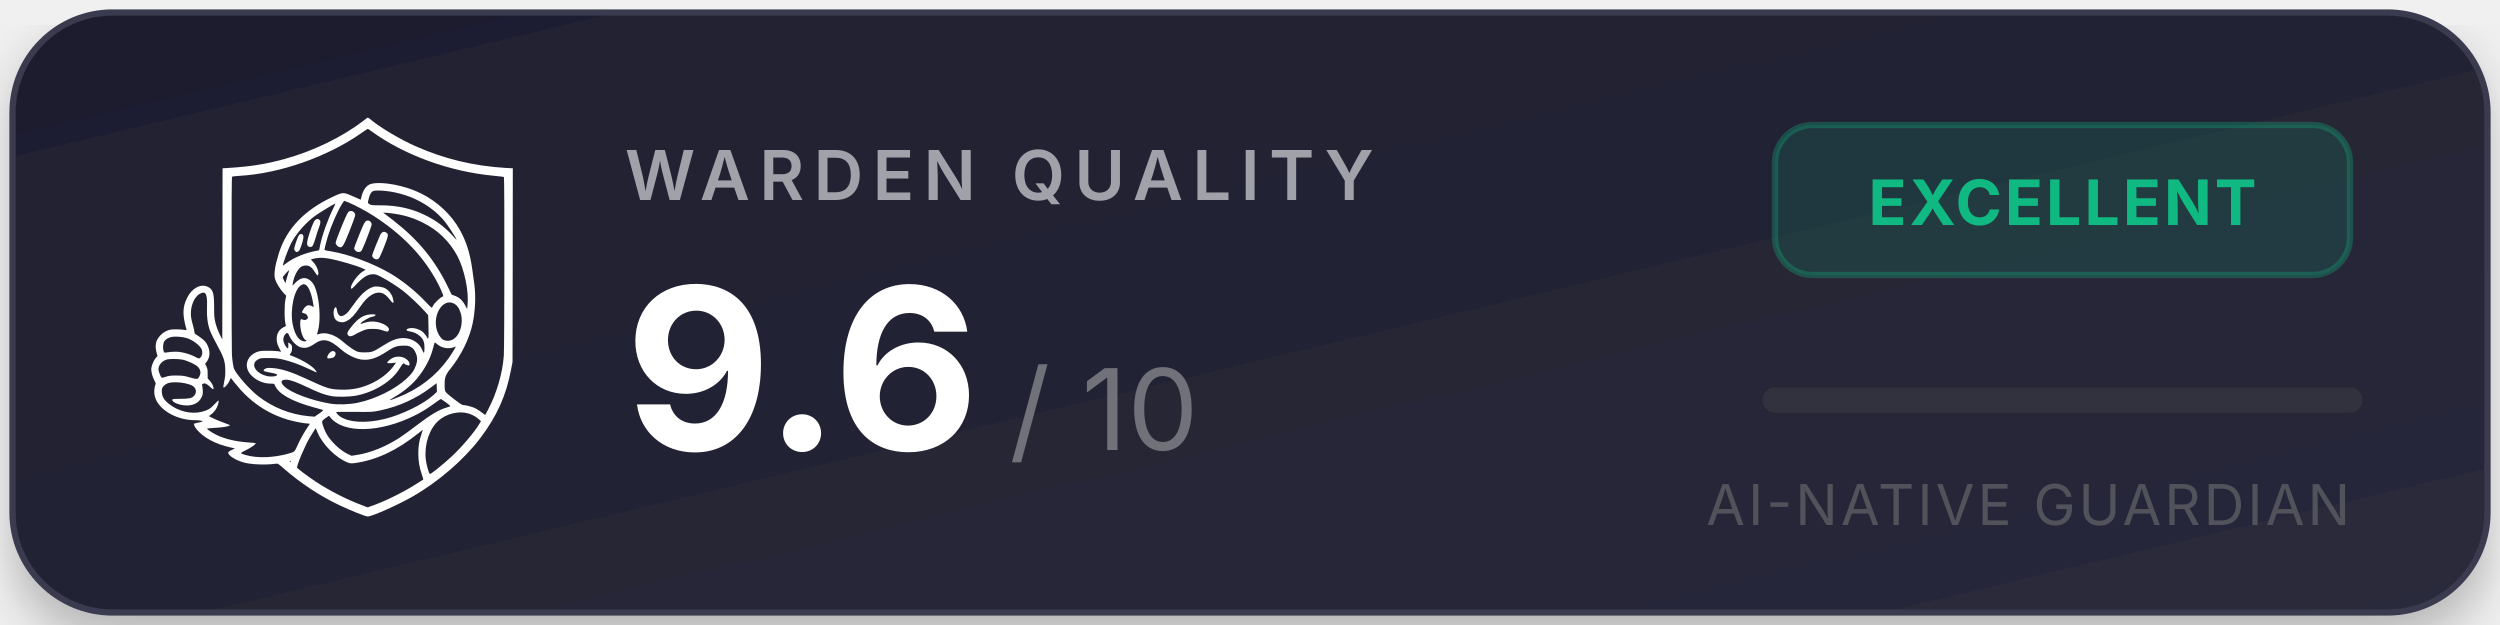
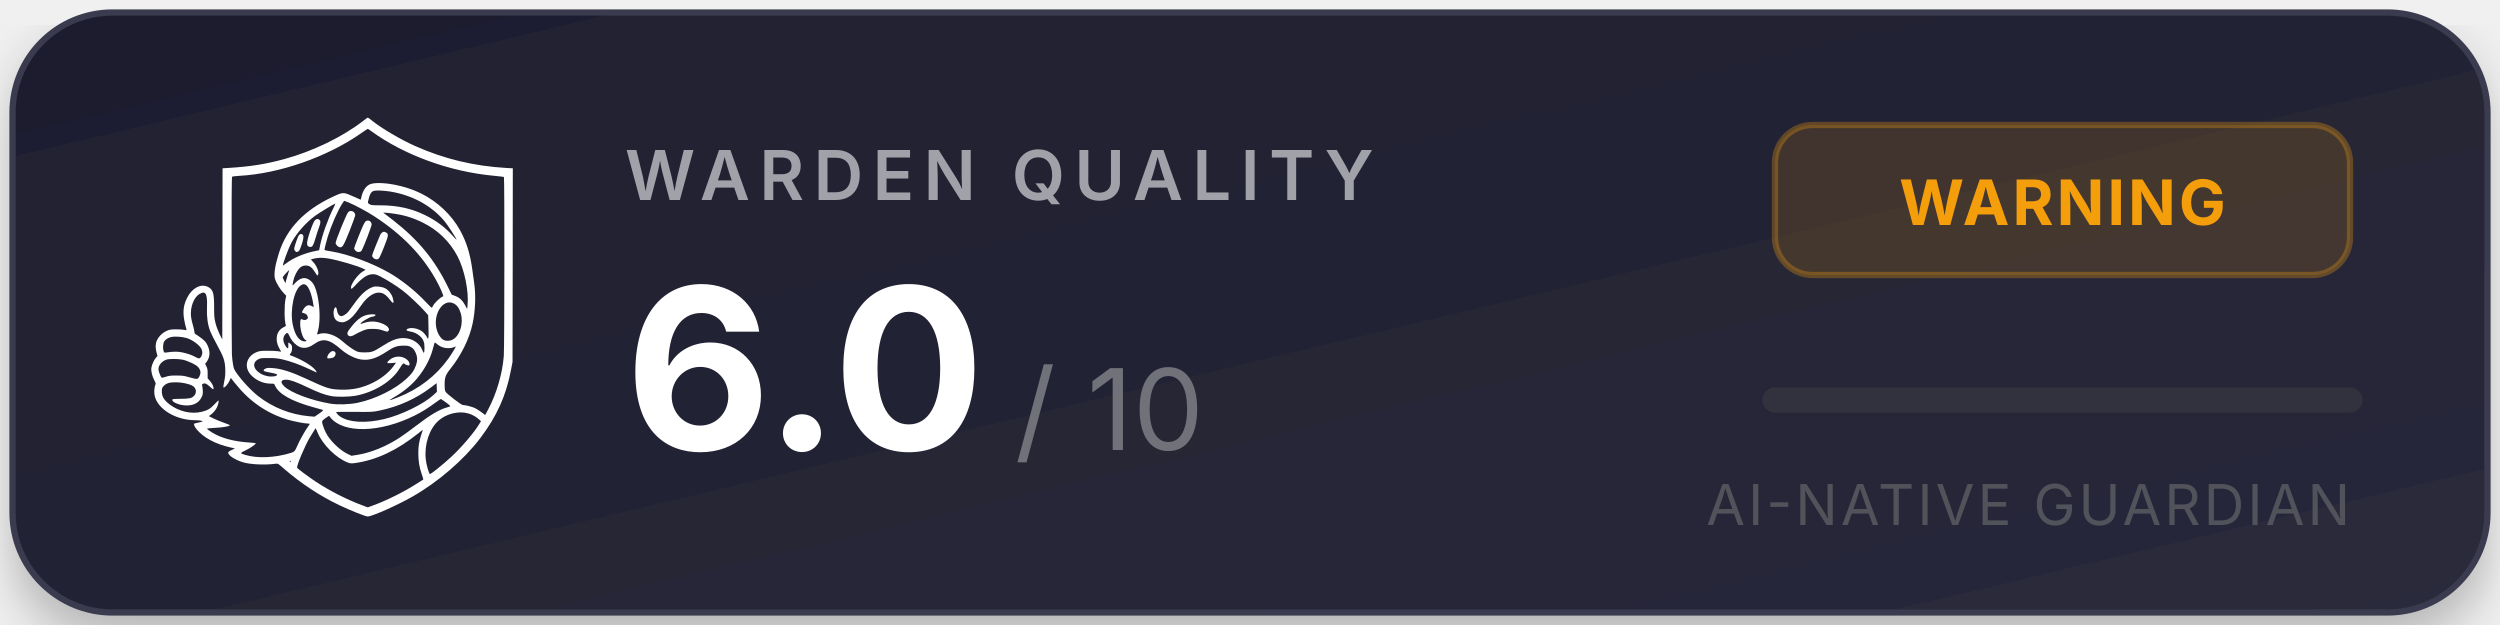
- <svg xmlns="http://www.w3.org/2000/svg" width="400" height="100" viewBox="0 0 400 100" fill="none" data-warden-score="9.6" data-warden-timestamp="1771715582" data-warden-signature="c42913068c0b015b4acca5b08c54ca1a99bceb813f325ea0a72b48a6f2abdcb1">
-   <a href="https://warden.ai/verify?score=9.6&amp;sig=c42913068c0b015b4acca5b08c54ca1a99bceb813f325ea0a72b48a6f2abdcb1&amp;ts=1771715582" target="_blank">
+ <svg xmlns="http://www.w3.org/2000/svg" width="400" height="100" viewBox="0 0 400 100" fill="none" data-warden-score="6.0" data-warden-timestamp="1771929808" data-warden-signature="9935478e187f208fd2923749a2070c1dc4eb279cd1472b875ae623deffe3a384">
+   <a href="https://warden.ai/verify?score=6.0&amp;sig=9935478e187f208fd2923749a2070c1dc4eb279cd1472b875ae623deffe3a384&amp;ts=1771929808" target="_blank">
    <defs>
      <filter id="shadow" x="-10%" y="-10%" width="120%" height="120%">
        <feDropShadow dx="0" dy="4" stdDeviation="4" flood-color="#000" flood-opacity="0.25" />
      </filter>
      <linearGradient id="cardGrad" x1="0" y1="0" x2="1" y2="1">
        <stop offset="0%" stop-color="#1e1e2e" />
        <stop offset="100%" stop-color="#2a2a3c" />
      </linearGradient>
      <linearGradient id="scoreGrad" x1="0" y1="0" x2="1" y2="0">
-         <stop offset="0%" stop-color="#10B981" />
-         <stop offset="100%" stop-color="#059669" />
+         <stop offset="0%" stop-color="#F59E0B" />
+         <stop offset="100%" stop-color="#D97706" />
      </linearGradient>
    </defs>
    <rect x="2" y="2" width="396" height="96" rx="16" fill="url(#cardGrad)" stroke="#3b3b4f" stroke-width="1" filter="url(#shadow)" />
    <g transform="translate(24, 18) scale(0.09)">
      <path fill="#ffffff" d="m378.5 15.3c-36.8 28.4-89.3 53.8-140.1 67.6-33.1 9-60.2 13.3-99.6 15.7l-9.8 0.6-0.2 152.1-0.3 152.2-4.8-9.5c-2.7-5.6-5.7-13.6-7.2-19.5-2.2-8.8-2.5-12.1-2.5-28.6 0-25-1.9-31.3-11.1-35.9-12.3-6.3-28.4 2.1-36.9 19.4-8.2 16.4-8.5 30.2-1.4 55.5 0.7 2.4 0.6 2.4-3.7 1.5-2.4-0.5-9.1-0.9-14.9-0.9-9.4 0.1-11.2 0.4-16.8 2.9-4.2 2-7.9 4.6-11.1 8.2-7.9 8.6-9.7 17-6.5 30l1.7 6.5-2.6 2.7c-3.4 3.5-7.5 12.7-8.3 18.3-0.8 5.7 1.7 15.6 5.5 22.4 2.1 3.8 2.6 5.6 1.9 6.8-1.9 3.5-2.8 13.1-1.7 19.1 4.3 24.2 37 44.5 71.6 44.6 5 0 10.4 0.5 12 1.1 2.7 1.2 2.7 1.2-3.2 2.6-3.3 0.8-7.1 1.6-8.3 1.9-2 0.4-2.3 0.9-1.7 3.2 0.3 1.5 2 4.5 3.7 6.6 12.2 15.3 33.9 27.1 61.1 33.1l7.8 1.7-6.1 2.9c-4.3 2-6 3.4-6 4.8 0 4.7 12.3 12.7 26.2 16.9 12.9 4 39.8 5.2 58.3 2.6 3.9-0.5 4.3-0.2 13.7 8 30.6 26.7 65 49.4 99.4 65.7 20.5 9.7 46.5 20.1 50.4 20.1 7.5 0.1 52-19.7 79-35 46-26.1 92.1-65.9 121.4-104.6 29.4-39 45.7-75.3 54.3-120.6l2.8-14.5 0.3-172.1 0.2-172.2-11.7-0.6c-58.1-3.5-109.5-15.8-162-39-25.6-11.4-60.2-31.8-77.1-45.5-3.4-2.8-6.5-5.1-7-5.1-0.4 0-4.3 2.9-8.7 6.3zm15.1 18c58.4 42.5 139.2 71.9 217.8 79.2 9.3 0.9 17.3 1.8 17.8 2.1 1.2 0.8 1 300.8-0.2 317.9-2.3 31.3-12.9 67.5-28.1 96l-5 9.3-6.7-5c-3.7-2.8-9-6.2-11.9-7.5-5.1-2.3-16.4-5.2-21.3-5.3-2.7-0.1-26.8-18.6-30.2-23.1-1.5-2-1.9-4.4-2-12-0.2-13.5 1.5-18.4 10.2-29.2 19.2-23.8 34-53.9 39.6-80.7 4.7-22.6 5.8-48.7 3-69.5-0.9-6.1-2.4-17.5-3.5-25.5-4-29.3-10.5-50.1-22.2-71.2-15-26.9-39.7-50.3-68.8-64.8-28.4-14.3-70.5-22.2-89.4-17-7.7 2.2-14.2 11.1-16.8 22.9-0.6 2.8-1.2 5.1-1.4 5.1-0.2 0-5.9-2.5-12.7-5.6-17.8-8-18.4-8.1-35.9 0-51.1 23.6-83.2 57-96.9 101.1-6.9 21.9-9.1 37.2-6.7 45.6 2.1 6.9 9.5 19 15.4 25l4.5 4.7-1.2 5.3c-2.5 11.7-2.3 39.8 0.5 47 0.4 1.1-0.6 2.1-3.5 3.4-13 5.9-16.7 22.3-8.5 37.1l3.7 6.7-5.8-0.9c-3.3-0.5-11.7-0.9-18.9-0.8-10.9 0-13.9 0.4-18.5 2.2-19.2 7.6-23.8 27.5-9.7 41.7 9.4 9.3 21.6 14.5 34.3 14.5 5.9 0 6.2 0.1 7.4 3 6.3 15.1 28.8 28 68.5 39 8.3 2.4 15.6 4.4 16.4 4.6 1.9 0.6 0.3 2.2-7.6 7.6l-6.8 4.6-9.5-0.8c-32.8-2.9-64.6-15.4-90.6-35.7-14.6-11.3-36.9-36.3-42.6-47.8-1.6-3.1-3.3-13.9-4.2-26-0.3-3.9-0.6-76.5-0.6-161.4-0.1-113.6 0.2-154.6 1-155.1 0.6-0.4 6.5-1 13.1-1.4 71.3-4 155.7-33.5 215.9-75.5 6.3-4.4 11.8-8 12.1-8 0.4-0.1 3.3 1.8 6.5 4.2zm33.9 107.3c38.5 6.4 71.8 24.4 95 51.3 6 6.9 22.4 32.1 22.5 34.3 0 0.4-3.3-2.9-7.3-7.5-13.4-15-28.8-26.5-48.6-36.2-24.4-12-49.3-17.4-79.6-17.5-14.2 0-16.4-0.2-19.3-2-2.7-1.7-3.1-2.4-2.6-4.7 2.8-13.1 5.5-17.7 10.7-19.1 4.2-1.1 18-0.4 29.2 1.4zm-74.4 19.4c11.8 4.9 32.5 16 45.4 24.4 49.3 32.1 85.1 68.8 109.5 112.4 7.4 13.2 14.6 29.5 13.2 30-5.5 1.8-17.1 13.1-18.7 18.2-0.4 1.1-1.2 1.9-1.8 1.9-0.7-0.1-5-4.2-9.7-9.3-18.3-19.7-43.8-40.1-66-52.8-29.9-17.1-72.8-33-102.3-37.8-6.6-1.1-12.2-2.1-12.4-2.4-0.6-0.6 2.4-12.9 5.8-24.1 6.1-19.7 17.4-45.6 25.5-58.3 1.9-2.8 3.5-5.2 3.8-5.2 0.2 0 3.6 1.4 7.7 3zm-26.7 9.2c-10.1 20.1-20.4 49-24.1 67.4l-1.6 8.3-5.6 1.1c-20.8 4.1-40.1 12.2-53.5 22.5-2.6 1.9-4.8 3.5-5 3.5-1.9 0 9.3-30.3 15.1-41 9.3-17.1 25.8-35.7 42.1-47.5 7.8-5.7 33.8-21.4 35.5-21.5 0.4 0-0.9 3.3-2.9 7.2zm101.6 9.9c22.3 2.7 38.4 7.5 57.5 16.9 26.5 13.2 47.3 33.4 61.1 59.5 12.4 23.4 20.5 62.8 17.9 87l-0.7 6.9-3.5-6.7c-4.5-8.4-10.3-13.9-18-16.7l-6-2.2-6.1-12.6c-23.4-48.6-52.8-84.6-98.4-120-7-5.5-13.8-10.6-15-11.5l-2.3-1.6h2.5c1.4-0.1 6.4 0.4 11 1zm-111.3 80.4c17.8 2.9 53.5 13.4 63.7 18.7l2.8 1.5-4.4 2.6c-10.5 6.1-24.8 27.1-21 30.9 0.6 0.6 2.7-1 5.8-4.4 14.3-15.6 22.9-21.2 32.6-21.3 4.8 0 6.9 0.7 14.5 4.6 11.7 6.2 26.7 15.6 38.3 24.3 9.9 7.4 31.3 27.6 40.3 37.9l5.2 6 0.4 11.6c0.6 19.6 0.5 29-0.3 29.8-0.5 0.4-1.1 0.3-1.3-0.4-1.2-3.5-6.8-10.4-10.2-12.6-7.3-4.9-17.6-6.8-24-4.6-5 1.8-3.7 4.2 2.8 5.1 7.1 1.1 12.9 3.7 17.9 8.2 6 5.4 8.2 11 8.2 20.3 0 10.3-1.2 12-3.6 5.3-4.7-13-18.6-22-33.9-22-11.4 0-21.7 4-38.2 14.7-15.1 9.7-18.2 10.8-30.3 10.8-8.7-0.1-11.3-0.4-15.4-2.3-5.6-2.6-16-10-25.1-18-13.4-11.7-30.3-16.6-42.2-12.1-2.7 1-2.7 0.8-0.8-5.7 4.3-14.8 3.9-42-1-63.9-3-13.1-6.2-20.1-11.5-24.9-8.9-8-18.3-6.8-28.3 3.8-5.2 5.6-5.1 5.9-2.6-5.4 1.4-6.4 5.6-15.3 9.5-19.9 3.5-4.3 7.4-6.1 12.7-6.1 5.7 0 10.2 3 14.4 9.5 6.2 9.6 5.8 9.2 7.1 6.9 2.3-4.3-2.4-16.2-9.1-23.1-4-4.2-4-4.2-1.6-4.8 10.5-2.6 17.1-2.9 28.6-1zm-71.8 29.2c-1.5 4.9-3.1 10.1-3.4 11.8l-0.7 3-2.3-4.5c-1.3-2.5-2.4-5.2-2.5-6.1 0-1.2 10.5-12.8 11.6-12.9 0.1 0-1.1 3.9-2.7 8.7zm32 17.7c5.3 2.8 11 17.6 13.5 35.4l0.6 4.2-3.7-2c-4.2-2.2-7.6-1.8-11.1 1.4-2.1 1.8-6.2 8.5-6.2 10 0 0.3 1.8 1 4 1.6 3.2 0.8 4.5 1.9 5.7 4.5 1.6 3.3 1.5 3.6-0.2 5.5-2 2.2-5.5 2.6-8.7 0.9-2.9-1.5-3.8 0.2-3.8 7.6 0 11.9 5 27.1 9.5 28.9 2.4 0.9 1.7 2.6-1 2.6-10 0-17.7-10.5-21.7-29.8-5.5-26.4 2.8-64.3 15.4-70.5 4.1-2 4.2-2 7.7-0.3zm-178.6 15.4c2.7 2.9 3.6 10.7 3 25.2-0.7 16.2 1.3 30.3 5.8 42 1.6 4.1 7 14.9 12 24 11.9 21.7 14.1 28.2 14.7 43 0.3 9.1-0.1 13.7-1.8 21.9-1.1 5.7-1.9 10.6-1.6 10.8 1.7 1.7 8.5-5.8 11.4-12.8l1.8-4.1 7 8.8c26.1 33 56.7 54.2 94.5 65.5 10.4 3.1 29.9 6.9 35.7 6.9 1.7 0 3.2 0.3 3.2 0.6 0 0.4-1.5 2.7-3.4 5.3-5.2 7.2-15 24.7-19.1 34.4-4 9.2-4.7 10-12.4 12.3-28 8.3-58.1 9.5-79.1 3.3-10.5-3.1-10.5-3.2 0.2-8.4 8.8-4.3 17.8-10.6 17.8-12.4 0-0.4-5.1-1.1-11.4-1.4-26.4-1.6-49.7-7.7-65.5-17.4-5.2-3.2-9.6-6.3-9.8-6.9-0.2-0.7 4.4-1.3 14.4-1.8 13.7-0.6 26.3-2.8 26.3-4.6 0-0.4-4.8-2.4-10.7-4.5-6-2.1-14.4-5.6-18.8-7.7l-7.9-4 2.9-2.1c4.7-3.3 8.9-8.3 11.4-13.3 2.3-4.5 4-12.4 2.7-12.4-0.4 0-3.4 2.9-6.8 6.6-7.6 8.1-12.2 10.9-22.9 13.5-18.1 4.6-40.7-0.6-57-13.1-10.3-8-13.8-13.9-13.9-23.2 0-5 0.4-6.2 3-9.2 4.7-5.3 10.6-7.1 22.5-7 10.7 0.1 23.5 2.9 29.3 6.4 6.7 4.1 7.8 12 2.4 17.8-3.9 4.2-8.7 5.2-24.3 5.2-10.8 0-13.8 0.3-14.2 1.4-1.5 3.9 10.6 9.5 22.3 10.3 14.1 1 24.6-4 29.5-14.1 2.4-4.9 2.7-6.4 2.3-12.8-0.3-4-0.8-8-1.2-8.9-0.5-1.1 0.1-1.9 1.9-2.7 3.2-1.5 6.3-0.1 12.6 5.8 4.5 4.2 5.9 4.8 5.9 2.7 0-3.7-2.5-9-6.3-13.3l-4.2-4.8v-8.5c0-7-0.5-9.4-2.3-12.9l-2.2-4.3 2.5-3.3c6.4-8.5 7-19.1 1.5-30.3-2.5-5-4.5-7.3-9.9-11.5-3.8-2.9-8.3-6.1-10-7-2.4-1.3-3.1-2.4-3.1-4.6 0-1.6-1.1-6.6-2.5-11.3-1.4-4.6-3-11.5-3.5-15.2-2.2-17.6 5.3-36.8 16.5-41.8 5.1-2.3 6.8-2.4 8.8-0.1zm441.7 17.7c6 3.1 9.8 8.4 12.5 17.7 5.3 18.3-1.8 40.4-15 46.8-5.6 2.7-13.1 2.4-17.3-0.7-4.5-3.3-8.8-10.7-10.7-18.3-6.7-27.2 11.9-55 30.5-45.5zm-292.5 57c0.9 2.5 3.5 6.8 5.6 9.6 11.2 14.1 23.9 16.1 38.2 5.9 16.1-11.6 27.2-9.4 48.7 9.4 10.1 8.9 24.6 16.2 35.2 17.7 14.3 2.1 27.1-1.9 45.2-13.8 13.2-8.8 18.6-10.7 30.1-10.8 8.1 0 9.5 0.3 13.7 2.7 3.6 2.2 5.3 4.1 7.4 8.5 4 8 4.3 14.9 1.1 24-3.3 9.3-6.8 14.3-16.4 23.3-20.2 18.9-55.6 36.4-86.8 43-14.3 3.1-36.2 3.8-48.9 1.6-34.1-5.8-70-19.3-81.8-30.6-7.6-7.3-6.4-12 2.9-12 7.3 0 17.7 3.7 39.3 14 18.6 8.9 29.2 12.8 41 15.1 9 1.8 31.5 1.5 42.6-0.4 34-6.1 65.8-25.8 79.7-49.5 4.5-7.6 6.7-9.6 8.2-7.3 0.3 0.5 2.2 1.5 4.1 2.1 2.8 1 3.8 1 4.4 0.1 1.2-2-0.1-5.9-2.9-8.7-8.1-8.3-22.9-8.6-32.1-0.7-6.3 5.4-5.5 6.6 3.7 5.8l7.6-0.8-3.4 4.9c-8.3 11.8-21.6 22.7-36.9 30.4-19 9.6-37.2 13.5-58.5 12.7-19.4-0.7-23.7-2.1-61.2-19.5-26.2-12.2-44.4-17.9-59.8-18.9-7.4-0.5-9.7-0.3-12.4 1.1-5.4 2.8-3.8 4.8 4.9 6.3 9.3 1.5 16 3.3 16 4.3 0 3.1-9 4.4-17.8 2.6-8.4-1.7-15.7-6-19.9-11.5-5.4-7-3.8-14.2 4-18.3 3.8-2.1 5.6-2.3 18.2-2.3 11 0 16.3 0.5 24.4 2.3 14 3.2 30.6 9.1 46.9 16.8 7.4 3.5 13.6 6.4 13.8 6.4 1.2 0 0-2.4-2.8-5.5-6.6-7.6-25.8-18.6-43.1-24.8-1.7-0.7-1.7-0.9 0.5-3.9 1.7-2.5 2.3-4.7 2.3-8.6 0-4.6-0.4-5.7-2.8-7.8-1.5-1.3-3.1-2.4-3.5-2.4-0.4 0-0.6 2.1-0.3 4.6 0.5 6.8-1.1 7.3-4.9 1.5-4.9-7.8-5.3-14.9-0.9-20.4 3.1-4 5.3-3.5 7.4 1.8zm-182.3 4.5c10.9 3.3 24.1 13.4 26.7 20.3 1.5 4 1.4 8.3-0.4 11.7-2.5 4.8-4.4 5.2-10 2-7.1-4-17.7-7.6-26.8-9-7.2-1.2-14.6-1-25.3 0.6-4.1 0.6-4.2 0.6-5.4-3.1-1.5-4.7-0.8-13.4 1.5-16.9 2.3-3.4 7.4-6.5 12.7-7.6 6.2-1.3 19.5-0.3 27 2zm446 11.4c7.3 6.2 19.2 8.4 28.3 5.1 2.2-0.8 4.1-1.5 4.2-1.5 0.7 0-8 14.2-13.1 21.3-22.2 31.1-52.5 54.4-89.6 69-16.4 6.5-19 6.7-8.8 0.9 16.8-9.6 31.3-21.2 41.6-33.2 13.7-16.1 24-34.9 28.8-52.7 3.4-12.7 3.2-12.3 4-12.3 0.3 0 2.4 1.6 4.6 3.4zm-452.8 27.1c3.8 0.8 11.1 3.5 16.3 6 9.9 4.8 13.6 8.6 14.9 15.1 0.8 4.4-2.6 12.1-5.8 12.9-1.4 0.4-7-0.7-13.3-2.6-9.8-2.9-12.4-3.2-23.5-3.3-10.5 0-13.5 0.4-18.8 2.2-4.9 1.7-6.7 2-7.8 1.2-1.7-1.5-5.4-11.3-5.4-14.5 0-7 5.6-14 13.8-17 5-1.8 21-1.8 29.6 0zm445.5 62.8c-17.3 16-57.2 35.5-87.5 42.7-33.3 7.9-63 6.1-78.5-4.6-3.4-2.3-6.9-6.3-6.9-7.9 0-0.3 14.5-0.4 32.3-0.3 32 0.3 32.3 0.3 45.7-2.5 33.2-7 63.6-20.7 90.3-40.8l10.2-7.7 0.3 7.7 0.3 7.6zm22.4 13.2c4.2 3.2 7.7 6.1 7.7 6.5 0 0.3-2.1 1.2-4.7 1.9-14.5 3.8-30.6 13.3-55.8 32.7-9.6 7.4-22.9 17-29.7 21.5-23.6 15.4-51.1 26.7-74.4 30.4l-11.1 1.8-5.8-2.7c-12.3-5.6-27.4-19.1-36.5-32.6-4.4-6.5-10-20.4-10-25 0-1.9 1.4-3.4 6.1-6.7l6.2-4.2 2.1 2.7c23 29.3 88.6 27.8 150.8-3.4 12-6 24.2-13.6 35.8-22.3 5.2-3.9 9.9-7 10.5-6.7 0.5 0.2 4.5 3 8.8 6.1zm38.8 19.3c7.4 2.1 13.5 5.3 19.3 10.4l4 3.5-2.8 4.7c-8.7 14.9-32.4 42.7-50.5 59.2-14.7 13.6-36 30.6-37.4 30.1-1.9-0.6-6.6-17-7.5-26.6-2.7-26.7 6.5-54.1 23.1-68.6 13.7-12 35.2-17.3 51.8-12.7zm-267.3 33.9c9.1 22 33.4 46 54.4 53.8 4.2 1.5 5.7 1.6 13 0.6 37.9-5.4 74.6-22.8 112.6-53.4 3.9-3.2 7.2-5.7 7.2-5.4 0 0.2-1.1 3.6-2.5 7.7-4 11.7-5.5 21-5.5 33.8 0 13.8 1.8 24.9 6.2 37.5 1.6 4.9 2.9 9 2.7 9.1-0.2 0.2-5.6 3.6-11.9 7.6-22.3 14.3-52.6 29.4-76.2 38.1l-10.7 3.9-10.4-3.9c-27.4-10.3-57.6-25.7-81.8-41.7-14-9.2-32.6-23.2-33.3-24.9-1.3-3.4 14.4-40.6 23-54.5 8.7-14.2 9.8-15.9 10-15.7 0.1 0.1 1.5 3.5 3.2 7.4zm-47.8 51.9c0 0.8-0.5 1.2-1 0.9-0.6-0.4-0.8-1.1-0.5-1.6 0.9-1.4 1.5-1.1 1.5 0.7z" />
      <path fill="#ffffff" d="m352.3 177.2c-3.2 3.5-22.3 50.4-22.3 54.8 0 2.6 4 6.8 7.1 7.5 4.9 1.2 7-2.4 17.4-28.3 5.3-13.4 9.9-25.9 10.2-27.7 1.1-6.8-7.8-11.3-12.4-6.3z" />
      <path fill="#ffffff" d="m383.7 193.1c-0.9 0.6-3.1 4-4.8 7.7-4.8 10.6-15.9 38.7-15.9 40.4 0 3.1 4 6.8 7.3 6.8 3.8 0 5-0.7 6.7-4 3.8-7.2 17-41.9 17-44.7 0-5.7-5.5-9-10.3-6.2z" />
      <path fill="#ffffff" d="m412.4 213.5c-1.2 0.8-2.7 2.9-3.4 4.7-0.8 1.8-4.2 10.2-7.7 18.6-3.5 8.4-6.3 16.3-6.3 17.6 0 3.2 4 6.6 7.8 6.6 4.2 0 5.1-1.5 13.4-22.3 8.1-20.5 8.4-22.8 3.1-25.6-2.9-1.5-4.4-1.4-6.9 0.4z" />
      <path fill="#ffffff" d="m295.3 190c-2.5 1-4.1 3.8-7.9 13.6-4.1 10.7-7.3 21.4-8 26.7-0.8 5.7 1.2 8.7 5.7 8.7 3.9 0 5.2-2.4 9.5-16.8 1.9-6.6 4.6-14.9 6-18.3 3-7.9 3.1-11.3 0.2-13.3-2.5-1.8-2.5-1.8-5.5-0.6z" />
      <path fill="#ffffff" d="m264.5 218.4c-1.7 2.5-6.8 16.8-7.9 22.2-0.5 2.3-0.2 3.7 1.3 5.5 1.6 2 2.3 2.2 4.7 1.4 2.5-0.9 3.3-2.3 6.1-10 3.9-11.1 4.9-16.6 3.4-19.4-1.6-2.9-5.6-2.7-7.6 0.3z" />
      <path fill="#ffffff" d="m397 309.9c-11.5 3.8-22 13.1-34 30.1-4.1 5.8-8.7 12.1-10.3 14-3.6 4.3-9.4 8-12.5 8-3.7 0-6.9-4-7.7-9.8-0.8-5.8-2.2-7.4-4.1-4.8-2.1 2.9-2.7 9.3-1.4 14.7 1.5 6.4 5.9 10 12.9 10.7 4.1 0.4 5.9-0.1 11.2-2.9 6.8-3.7 12.8-10.2 22.4-24.4 16-23.8 33.4-31.4 46.1-20.2 2 1.7 5.4 5.5 7.6 8.4 5.6 7.6 7.3 5.8 4.3-4.4-2.1-7-7.6-13.8-13.7-16.9-5.4-2.7-16.2-4-20.8-2.5z" />
      <path fill="#ffffff" d="m390.3 359.1c-11.2 1.1-20.4 7.1-31.1 20.3-8.8 10.8-9.9 13.7-6.5 17.1 2.3 2.3 6.7 1.5 12.8-2.4 2.7-1.7 8.5-4.5 13-6.3 7-2.8 9.2-3.2 17.5-3.1 7.6 0 11.2 0.5 17.9 2.7 8.1 2.7 8.5 2.7 9.8 1 1.8-2.4 1.6-3.7-0.8-6.8-2.9-3.7-10.8-7.5-19.2-9.2-7.8-1.7-17.2-0.8-24.7 2.2-2.3 0.9-4.3 1.4-4.6 1.1-1.7-1.7 16.4-12.7 21-12.7 2.2 0 5.6-1.8 5.6-2.9 0-1.3-3.9-1.7-10.7-1z" />
      <path fill="#ffffff" d="m320.2 426.5c-3.3 2.7-5.7 7.7-4.9 9.9 0.4 1 1.5 1.2 4.9 0.5 2.4-0.4 4.6-0.8 4.9-0.9 0.3 0 1.5-0.9 2.7-2 2.8-2.6 2.9-7.5 0.3-9-3-1.5-4.7-1.2-7.9 1.5z" />
    </g>
    <text x="100" y="32" fill="#a1a1aa" font-family="system-ui, -apple-system, Segoe UI, sans-serif" font-size="11" font-weight="600" letter-spacing="1.5" style="text-transform: uppercase;">WARDEN QUALITY</text>
    <text x="100" y="72" fill="#fff" font-family="system-ui, -apple-system, Segoe UI, sans-serif" font-weight="700">
-       <tspan font-size="36">9.6</tspan>
+       <tspan font-size="36">6.0</tspan>
      <tspan font-size="18" fill="#71717a" font-weight="400" dx="2">/ 10</tspan>
    </text>
-     <rect x="284" y="20" width="92" height="24" rx="6" fill="#10B981" fill-opacity="0.15" stroke="#10B981" stroke-opacity="0.3" stroke-width="1" />
-     <text x="330" y="36" fill="#10B981" font-family="system-ui, -apple-system, Segoe UI, sans-serif" font-size="10" font-weight="700" text-anchor="middle" letter-spacing="0.5">EXCELLENT</text>
+     <rect x="284" y="20" width="92" height="24" rx="6" fill="#F59E0B" fill-opacity="0.15" stroke="#F59E0B" stroke-opacity="0.3" stroke-width="1" />
+     <text x="330" y="36" fill="#F59E0B" font-family="system-ui, -apple-system, Segoe UI, sans-serif" font-size="10" font-weight="700" text-anchor="middle" letter-spacing="0.5">WARNING</text>
    <line x1="284" y1="64" x2="376" y2="64" stroke="#3f3f46" stroke-width="4" stroke-linecap="round" stroke-opacity="0.5" />
-     <line x1="284" y1="64" x2="372.038" y2="64" stroke="url(#scoreGrad)" stroke-width="4" stroke-linecap="round" />
+     <line x1="284" y1="64" x2="338.925" y2="64" stroke="url(#scoreGrad)" stroke-width="4" stroke-linecap="round" />
    <text x="376" y="84" fill="#52525b" font-family="system-ui, -apple-system, Segoe UI, sans-serif" font-size="9" text-anchor="end" letter-spacing="0.5">AI-NATIVE GUARDIAN</text>
  </a>
</svg>
